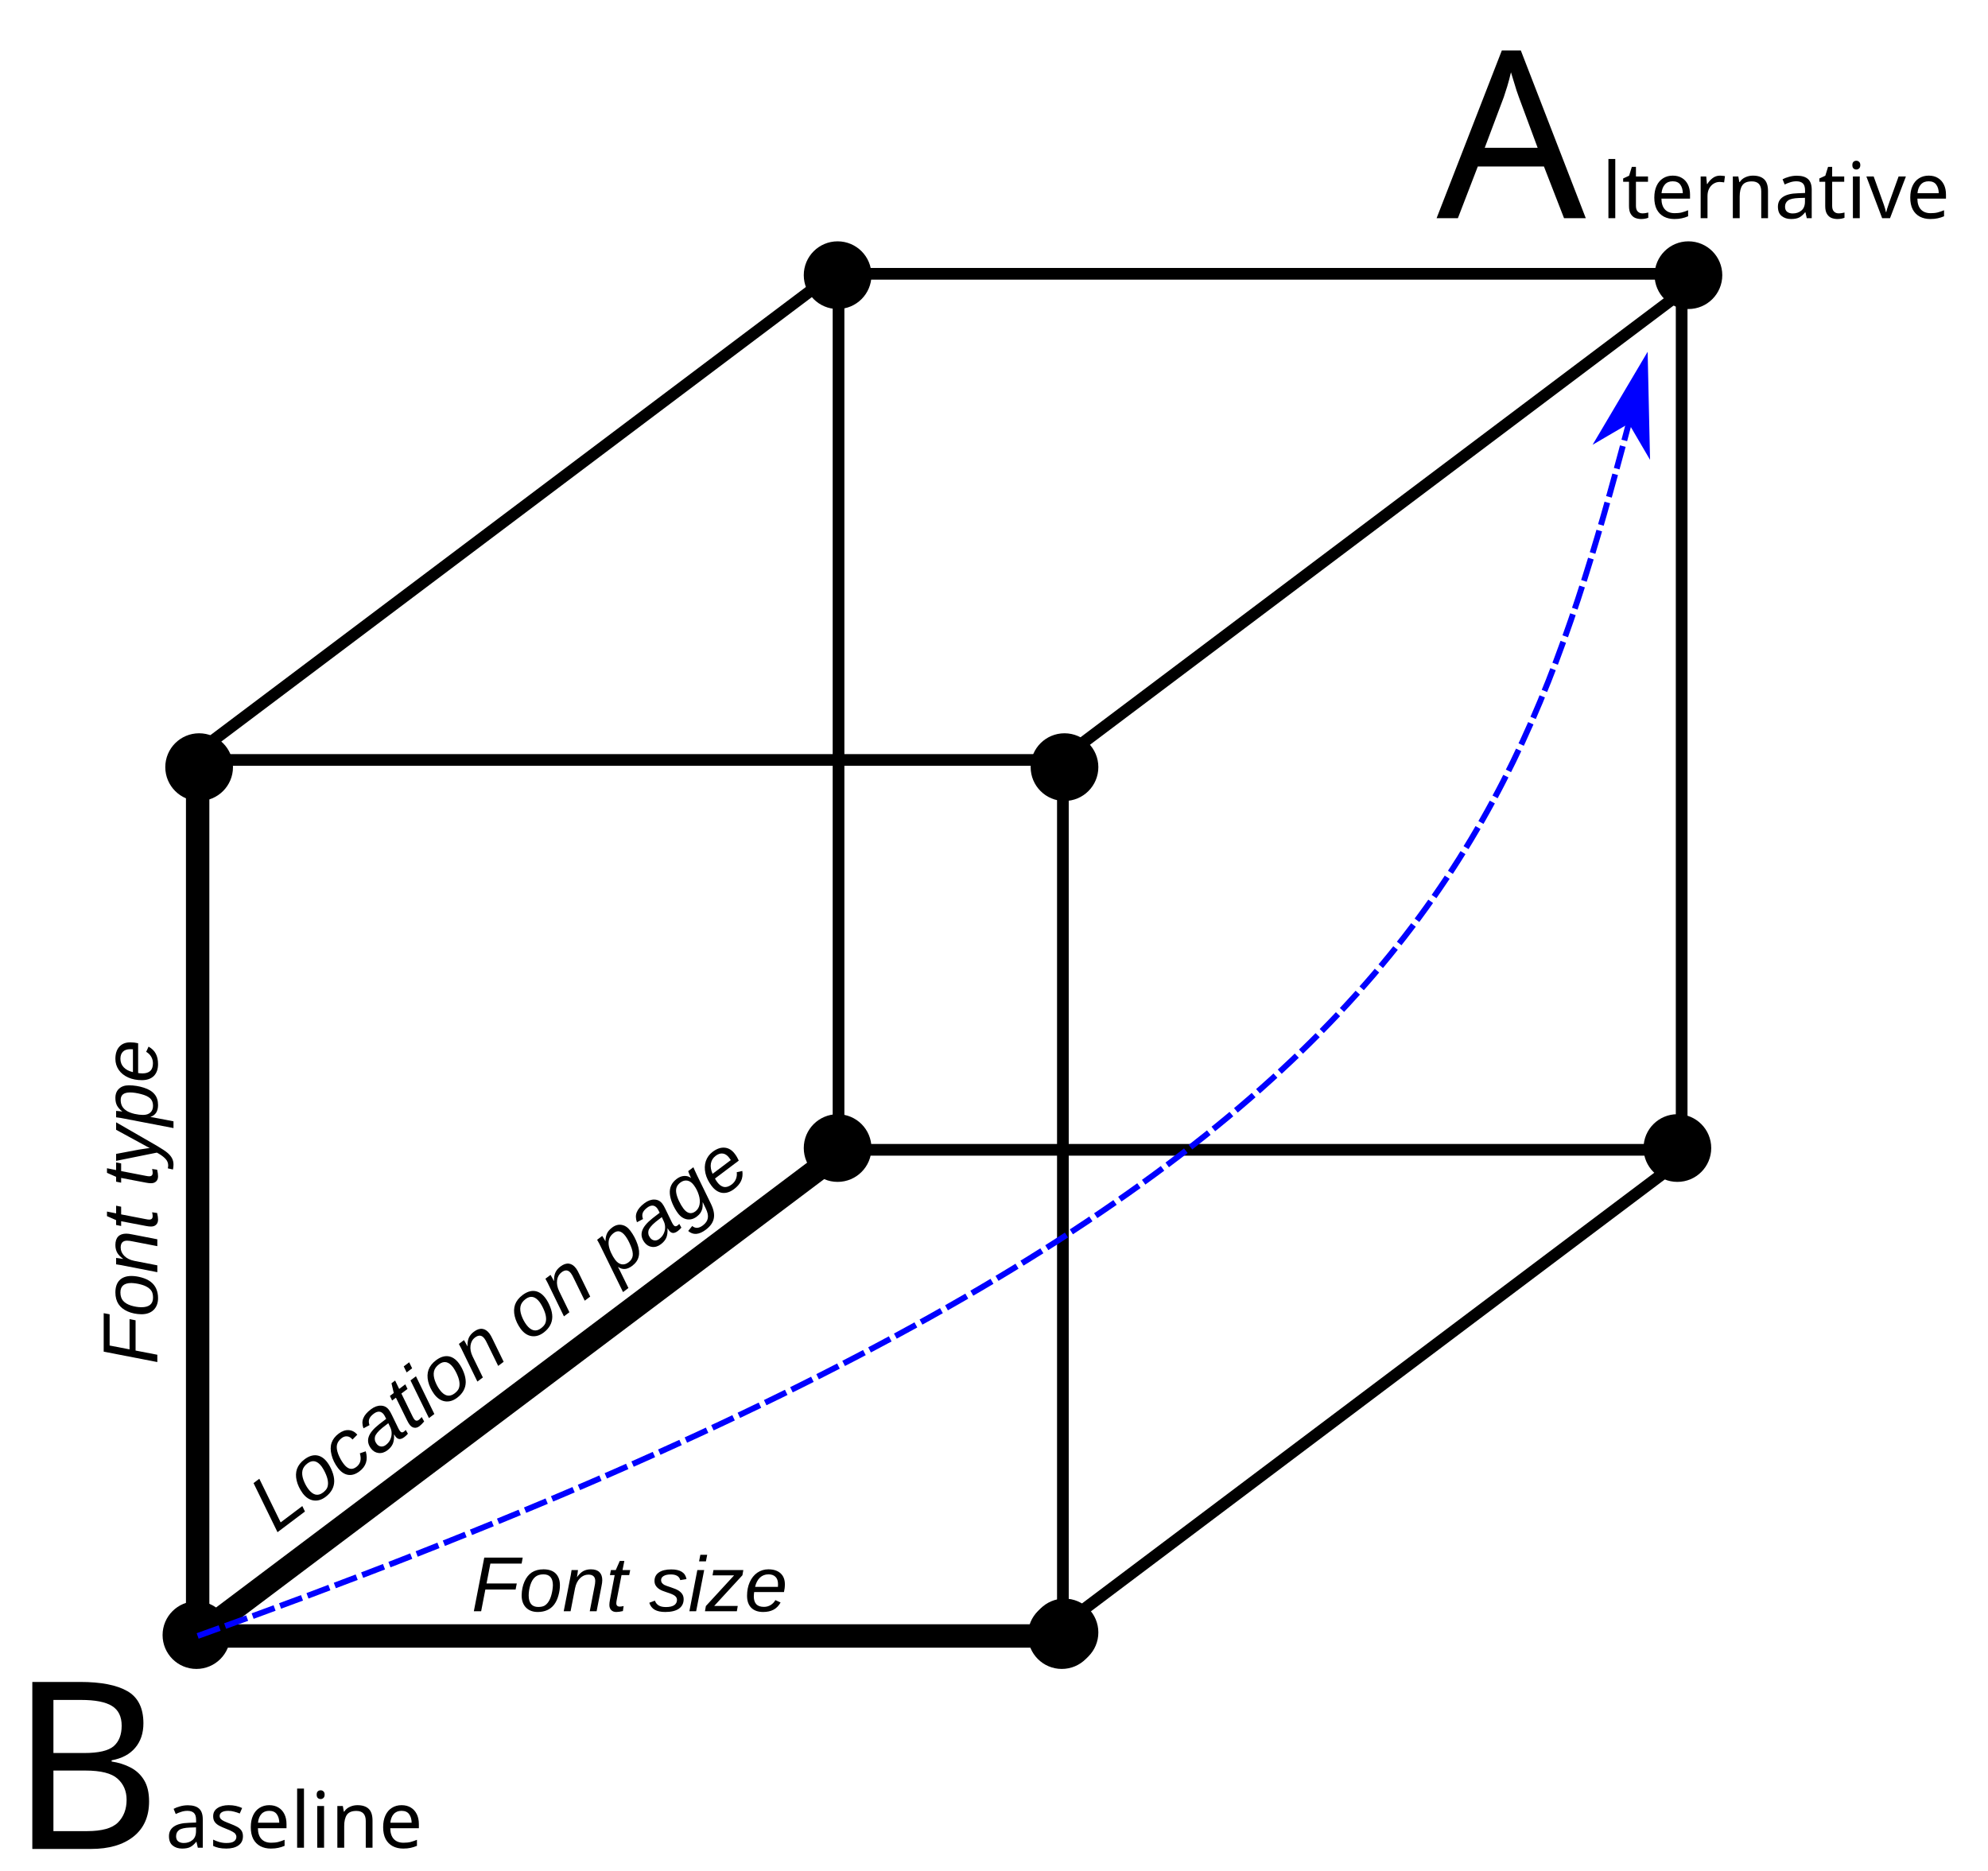
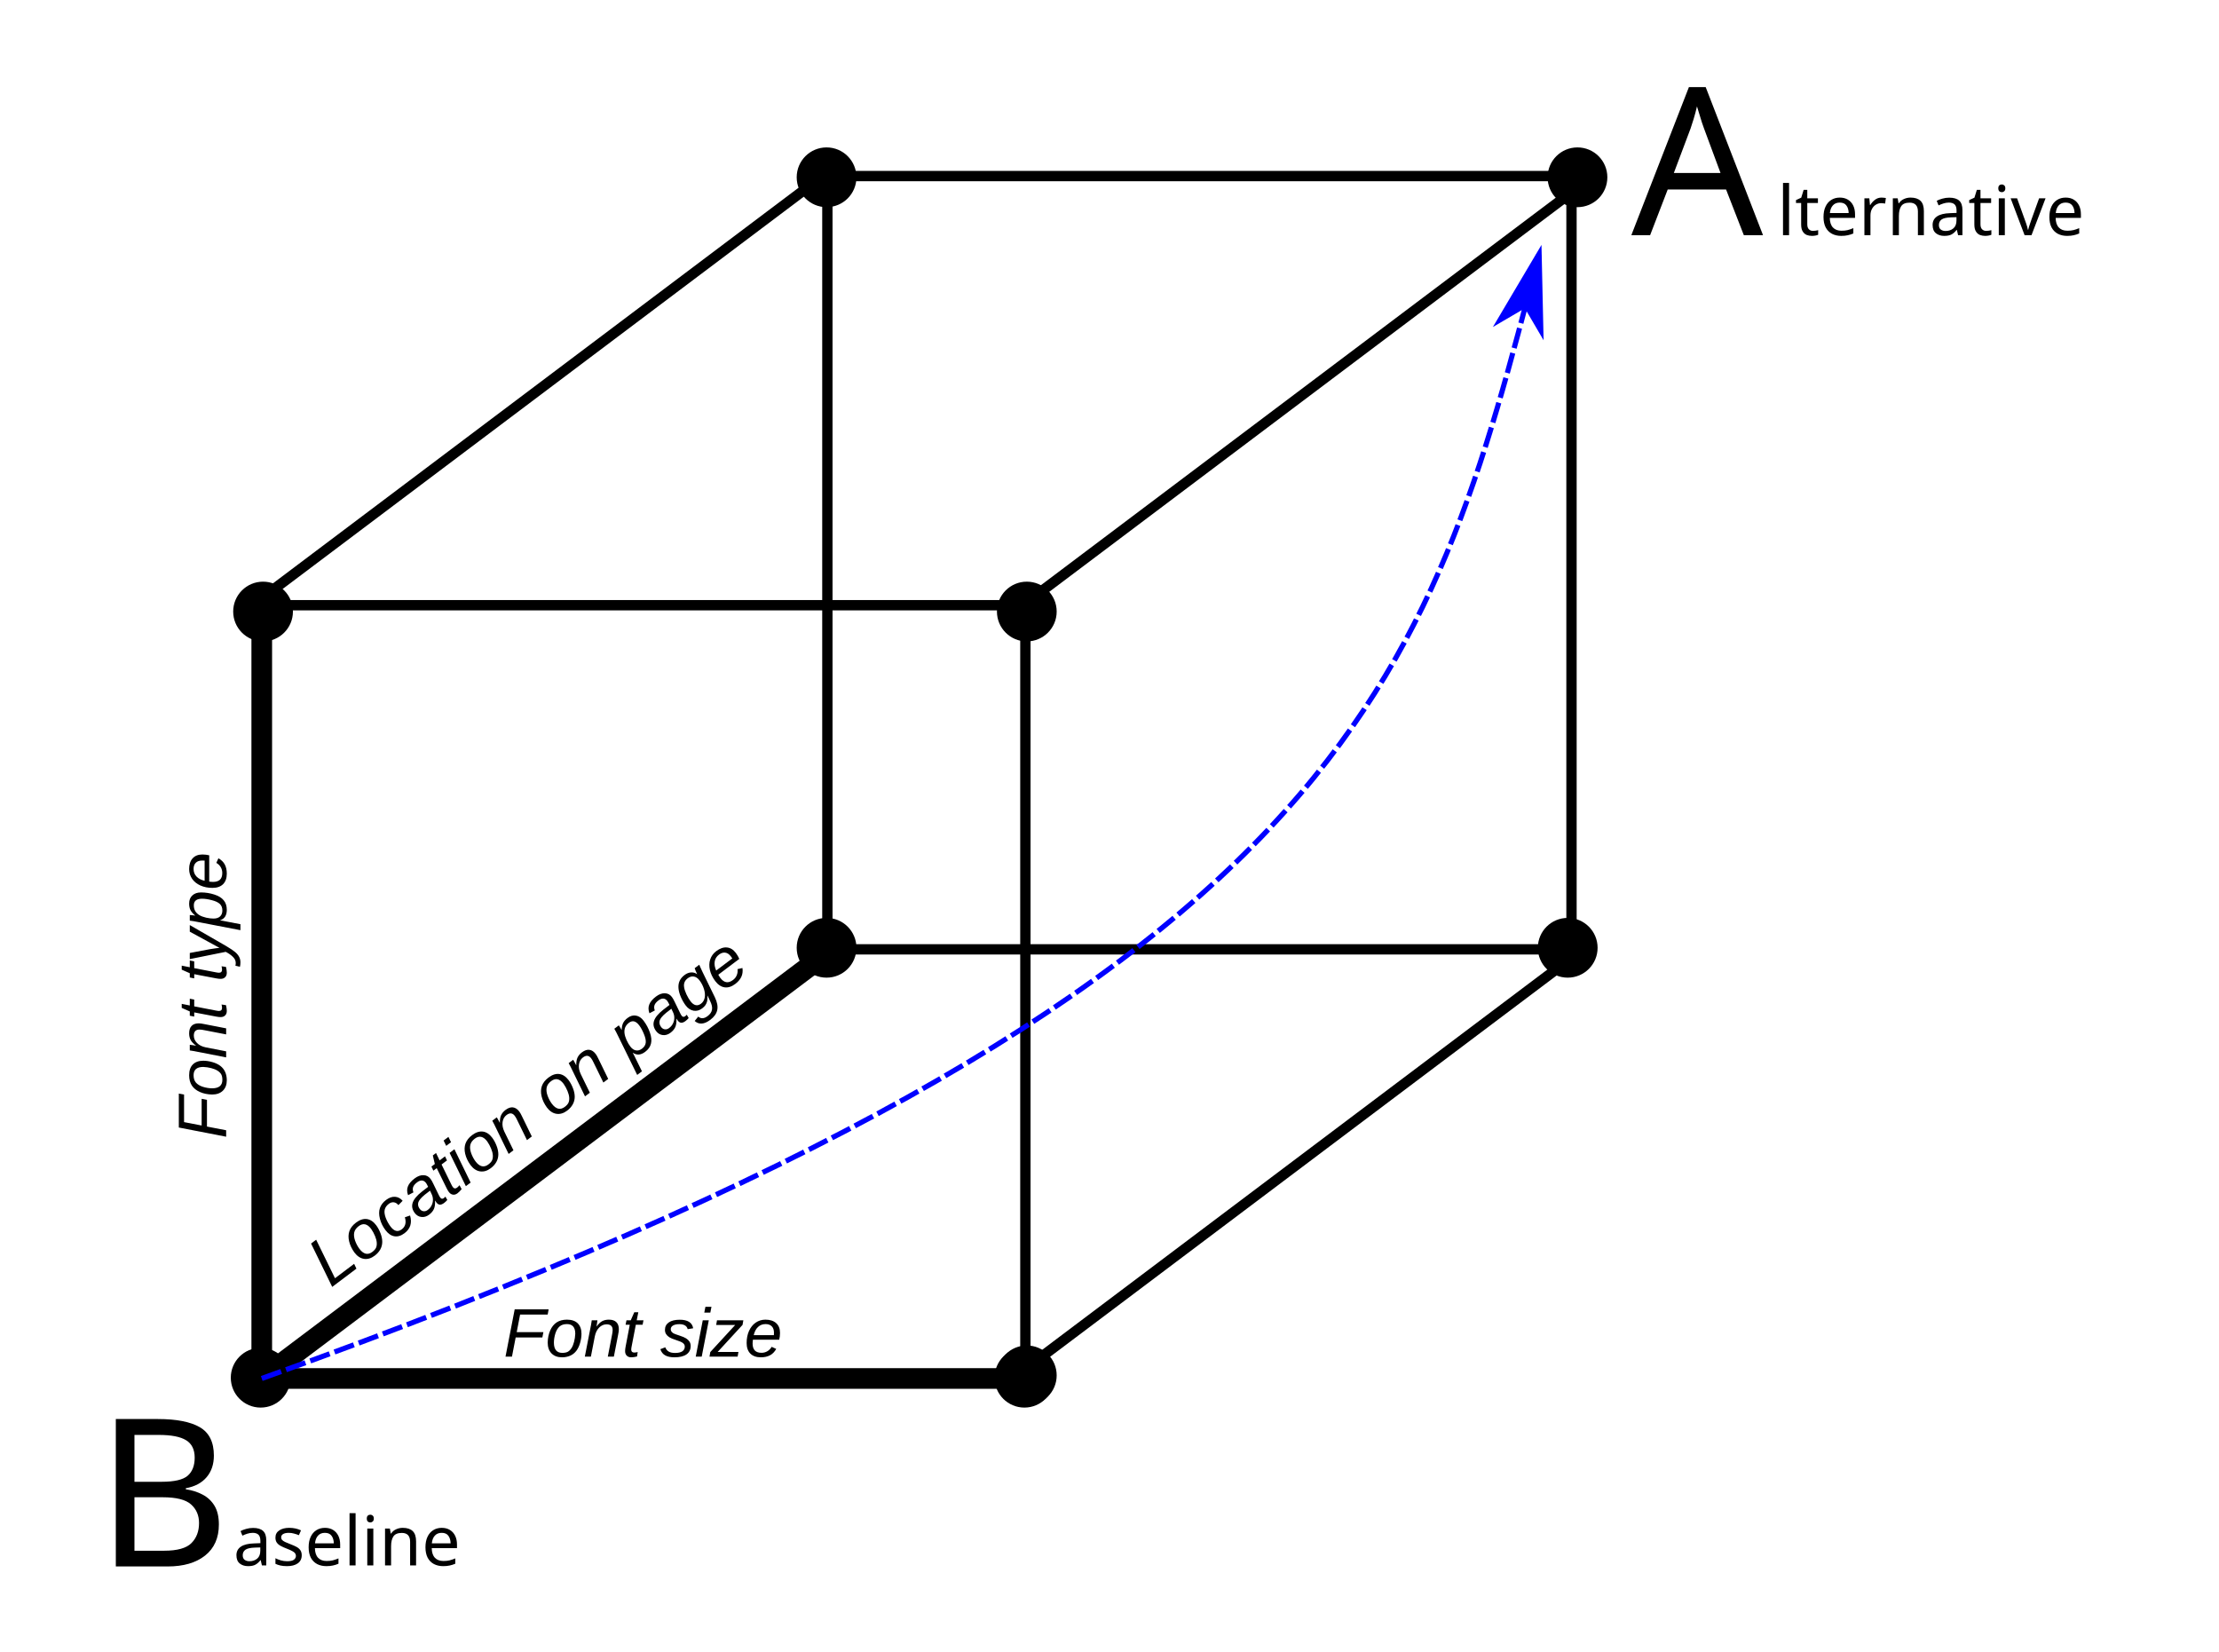
- <svg xmlns="http://www.w3.org/2000/svg" width="340" height="320" id="svg2878" version="1.1" style="enable-background:new">
+ <svg xmlns="http://www.w3.org/2000/svg" width="430" height="320" id="svg2878" version="1.1" style="enable-background:new">
  <defs id="defs2880">
    <marker orient="auto" refY="0" refX="0" id="Arrow1Lend" style="overflow:visible">
      <path id="path4772" d="M 0,0 5,-5 -12.5,0 5,5 Z" style="fill:#0000ff;fill-opacity:1;fill-rule:evenodd;stroke:#0000ff;stroke-width:1pt;stroke-opacity:1" transform="matrix(-0.8,0,0,-0.8,-10,0)" />
    </marker>
-     <filter style="color-interpolation-filters:sRGB" id="filter1217">
+     <filter style="color-interpolation-filters:sRGB" id="filter1217" x="-0.197" y="-0.004" width="1.199" height="1.013">
      <feBlend mode="multiply" in2="BackgroundImage" id="feBlend1219" />
    </filter>
  </defs>
  <g style="display:inline;opacity:1;filter:url(#filter1217)" id="g85" transform="translate(0,90)">
-     <circle r="4.789" cy="189.659" cx="33.594" id="circle87" style="display:inline;fill:#000000;fill-opacity:1;stroke:#000000;stroke-width:2;stroke-miterlimit:4;stroke-dasharray:none;stroke-dashoffset:0;stroke-opacity:1" />
-     <text xml:space="preserve" style="font-style:normal;font-variant:normal;font-weight:normal;font-stretch:normal;font-size:40px;line-height:0%;font-family:sans-serif;-inkscape-font-specification:'sans-serif, Normal';font-variant-ligatures:normal;font-variant-caps:normal;font-variant-numeric:normal;font-feature-settings:normal;text-align:start;writing-mode:lr-tb;text-anchor:start;display:inline;fill:#000000;fill-opacity:1;stroke:none" x="1.652" y="226.232" id="text91">
-       <tspan id="tspan211" x="1.652" y="226.232">B</tspan>
+     <circle r="4.789" cy="176.945" cx="50.512" id="circle87" style="display:inline;fill:#000000;fill-opacity:1;stroke:#000000;stroke-width:2;stroke-miterlimit:4;stroke-dasharray:none;stroke-dashoffset:0;stroke-opacity:1" />
+     <text xml:space="preserve" style="font-style:normal;font-variant:normal;font-weight:normal;font-stretch:normal;font-size:40px;line-height:0%;font-family:sans-serif;-inkscape-font-specification:'sans-serif, Normal';font-variant-ligatures:normal;font-variant-caps:normal;font-variant-numeric:normal;font-feature-settings:normal;text-align:start;writing-mode:lr-tb;text-anchor:start;display:inline;fill:#000000;fill-opacity:1;stroke:none" x="18.571" y="213.518" id="text91">
+       <tspan id="tspan211" x="18.571" y="213.518">B</tspan>
    </text>
-     <path id="path93" d="M 33.804,40.432 V 189.809 h 145.513" style="display:inline;fill:none;stroke:#000000;stroke-width:4;stroke-linecap:butt;stroke-linejoin:miter;stroke-miterlimit:4;stroke-dasharray:none;stroke-opacity:1" />
-     <circle r="4.789" cy="189.659" cx="181.594" id="circle95" style="display:inline;fill:#000000;fill-opacity:1;stroke:#000000;stroke-width:2;stroke-miterlimit:4;stroke-dasharray:none;stroke-dashoffset:0;stroke-opacity:1" />
-     <text id="text100" y="26.907" x="-143.369" style="font-style:italic;font-variant:normal;font-weight:normal;font-stretch:normal;font-size:13.333px;line-height:0%;font-family:Arial;-inkscape-font-specification:'Arial, Italic';font-variant-ligatures:normal;font-variant-caps:normal;font-variant-numeric:normal;font-feature-settings:normal;text-align:start;writing-mode:lr-tb;text-anchor:start;display:inline;fill:#000000;fill-opacity:1;stroke:none" xml:space="preserve" transform="rotate(-90)">
-       <tspan id="tspan1060" x="-143.369" y="26.907">Font type</tspan>
+     <path id="path93" d="M 50.723,27.718 V 177.095 H 196.236" style="display:inline;fill:none;stroke:#000000;stroke-width:4;stroke-linecap:butt;stroke-linejoin:miter;stroke-miterlimit:4;stroke-dasharray:none;stroke-opacity:1" />
+     <circle r="4.789" cy="176.945" cx="198.512" id="circle95" style="display:inline;fill:#000000;fill-opacity:1;stroke:#000000;stroke-width:2;stroke-miterlimit:4;stroke-dasharray:none;stroke-dashoffset:0;stroke-opacity:1" />
+     <text id="text100" y="43.826" x="-130.655" style="font-style:italic;font-variant:normal;font-weight:normal;font-stretch:normal;font-size:13.333px;line-height:0%;font-family:Arial;-inkscape-font-specification:'Arial, Italic';font-variant-ligatures:normal;font-variant-caps:normal;font-variant-numeric:normal;font-feature-settings:normal;text-align:start;writing-mode:lr-tb;text-anchor:start;display:inline;fill:#000000;fill-opacity:1;stroke:none" xml:space="preserve" transform="rotate(-90)">
+       <tspan id="tspan1060" x="-130.655" y="43.826">Font type</tspan>
    </text>
-     <text xml:space="preserve" style="font-style:normal;font-variant:normal;font-weight:normal;font-stretch:normal;font-size:13.333px;line-height:0%;font-family:sans-serif;-inkscape-font-specification:'sans-serif, Normal';font-variant-ligatures:normal;font-variant-caps:normal;font-variant-numeric:normal;font-feature-settings:normal;text-align:start;writing-mode:lr-tb;text-anchor:start;display:inline;fill:#000000;fill-opacity:1;stroke:none" x="28.288" y="226.03" id="text104">
-       <tspan id="tspan1020" x="28.288" y="226.03">aseline</tspan>
+     <text xml:space="preserve" style="font-style:normal;font-variant:normal;font-weight:normal;font-stretch:normal;font-size:13.333px;line-height:0%;font-family:sans-serif;-inkscape-font-specification:'sans-serif, Normal';font-variant-ligatures:normal;font-variant-caps:normal;font-variant-numeric:normal;font-feature-settings:normal;text-align:start;writing-mode:lr-tb;text-anchor:start;display:inline;fill:#000000;fill-opacity:1;stroke:none" x="45.206" y="213.316" id="text104">
+       <tspan id="tspan1020" x="45.206" y="213.316">aseline</tspan>
    </text>
-     <circle r="4.789" cy="189.206" cx="182.057" style="display:inline;fill:#000000;fill-opacity:1;stroke:#000000;stroke-width:2;stroke-miterlimit:4;stroke-dasharray:none;stroke-dashoffset:0;stroke-opacity:1" id="circle106" />
-     <circle r="4.789" cy="41.206" cx="34.057" id="circle108" style="display:inline;fill:#000000;fill-opacity:1;stroke:#000000;stroke-width:2;stroke-miterlimit:4;stroke-dasharray:none;stroke-dashoffset:0;stroke-opacity:1" />
-     <path id="path122" d="M 181.781,189.356 V 39.98 H 36.268" style="display:inline;fill:none;stroke:#000000;stroke-width:2;stroke-linecap:butt;stroke-linejoin:miter;stroke-miterlimit:4;stroke-dasharray:none;stroke-opacity:1" />
-     <circle style="display:inline;fill:#000000;fill-opacity:1;stroke:#000000;stroke-width:2;stroke-miterlimit:4;stroke-dasharray:none;stroke-dashoffset:0;stroke-opacity:1" id="circle124" cx="182.057" cy="41.206" r="4.789" />
-     <path style="display:inline;fill:none;stroke:#000000;stroke-width:4;stroke-linecap:butt;stroke-linejoin:miter;stroke-miterlimit:4;stroke-dasharray:none;stroke-opacity:1" d="M 142.499,108.004 33.804,189.809" id="path134" />
-     <circle r="4.789" cy="106.356" cx="143.254" id="circle136" style="display:inline;fill:#000000;fill-opacity:1;stroke:#000000;stroke-width:2;stroke-miterlimit:4;stroke-dasharray:none;stroke-dashoffset:0;stroke-opacity:1" />
-     <text xml:space="preserve" style="font-style:italic;font-variant:normal;font-weight:normal;font-stretch:normal;font-size:13.333px;line-height:0%;font-family:Arial;-inkscape-font-specification:'Arial, Italic';font-variant-ligatures:normal;font-variant-caps:normal;font-variant-numeric:normal;font-feature-settings:normal;text-align:start;writing-mode:lr-tb;text-anchor:start;display:inline;fill:#000000;fill-opacity:1;stroke:none" x="-66.052" y="165.975" id="text140" transform="rotate(-37)">
-       <tspan id="tspan1062" x="-66.052" y="165.975">Location on page</tspan>
+     <circle r="4.789" cy="176.492" cx="198.976" style="display:inline;fill:#000000;fill-opacity:1;stroke:#000000;stroke-width:2;stroke-miterlimit:4;stroke-dasharray:none;stroke-dashoffset:0;stroke-opacity:1" id="circle106" />
+     <circle r="4.789" cy="28.492" cx="50.976" id="circle108" style="display:inline;fill:#000000;fill-opacity:1;stroke:#000000;stroke-width:2;stroke-miterlimit:4;stroke-dasharray:none;stroke-dashoffset:0;stroke-opacity:1" />
+     <path id="path122" d="M 198.699,176.642 V 27.266 H 53.186" style="display:inline;fill:none;stroke:#000000;stroke-width:2;stroke-linecap:butt;stroke-linejoin:miter;stroke-miterlimit:4;stroke-dasharray:none;stroke-opacity:1" />
+     <circle style="display:inline;fill:#000000;fill-opacity:1;stroke:#000000;stroke-width:2;stroke-miterlimit:4;stroke-dasharray:none;stroke-dashoffset:0;stroke-opacity:1" id="circle124" cx="198.976" cy="28.492" r="4.789" />
+     <path style="display:inline;fill:none;stroke:#000000;stroke-width:4;stroke-linecap:butt;stroke-linejoin:miter;stroke-miterlimit:4;stroke-dasharray:none;stroke-opacity:1" d="M 159.418,95.29 50.723,177.095" id="path134" />
+     <circle r="4.789" cy="93.642" cx="160.173" id="circle136" style="display:inline;fill:#000000;fill-opacity:1;stroke:#000000;stroke-width:2;stroke-miterlimit:4;stroke-dasharray:none;stroke-dashoffset:0;stroke-opacity:1" />
+     <text xml:space="preserve" style="font-style:italic;font-variant:normal;font-weight:normal;font-stretch:normal;font-size:13.333px;line-height:0%;font-family:Arial;-inkscape-font-specification:'Arial, Italic';font-variant-ligatures:normal;font-variant-caps:normal;font-variant-numeric:normal;font-feature-settings:normal;text-align:start;writing-mode:lr-tb;text-anchor:start;display:inline;fill:#000000;fill-opacity:1;stroke:none" x="-44.889" y="166.003" id="text140" transform="rotate(-37)">
+       <tspan id="tspan1062" x="-44.889" y="166.003">Location on page</tspan>
    </text>
-     <path style="display:inline;fill:none;stroke:#000000;stroke-width:2;stroke-linecap:butt;stroke-linejoin:miter;stroke-miterlimit:4;stroke-dasharray:none;stroke-opacity:1" d="M 287.607,106.207 V -43.17 h -145.513" id="path175" />
-     <path id="path177" d="M 142.499,-43.177 33.804,38.628" style="display:inline;fill:none;stroke:#000000;stroke-width:2;stroke-linecap:butt;stroke-linejoin:miter;stroke-miterlimit:4;stroke-dasharray:none;stroke-opacity:1" />
-     <path id="path179" d="M 288.011,108.004 179.316,189.809" style="display:inline;fill:none;stroke:#000000;stroke-width:2;stroke-linecap:butt;stroke-linejoin:miter;stroke-miterlimit:4;stroke-dasharray:none;stroke-opacity:1" />
-     <circle style="display:inline;fill:#000000;fill-opacity:1;stroke:#000000;stroke-width:2;stroke-miterlimit:4;stroke-dasharray:none;stroke-dashoffset:0;stroke-opacity:1" id="circle181" cx="286.876" cy="106.356" r="4.789" />
-     <path id="path183" d="M 291.79,-43.177 183.096,38.628" style="display:inline;fill:none;stroke:#000000;stroke-width:2;stroke-linecap:butt;stroke-linejoin:miter;stroke-miterlimit:4;stroke-dasharray:none;stroke-opacity:1" />
-     <circle r="4.789" cy="-42.935" cx="288.766" id="circle185" style="display:inline;fill:#000000;fill-opacity:1;stroke:#000000;stroke-width:2;stroke-miterlimit:4;stroke-dasharray:none;stroke-dashoffset:0;stroke-opacity:1" />
-     <path style="display:inline;fill:none;stroke:#000000;stroke-width:2;stroke-linecap:butt;stroke-linejoin:miter;stroke-miterlimit:4;stroke-dasharray:none;stroke-opacity:1" d="M 143.411,-42.717 V 106.659 h 145.513" id="path187" />
-     <circle style="display:inline;fill:#000000;fill-opacity:1;stroke:#000000;stroke-width:2;stroke-miterlimit:4;stroke-dasharray:none;stroke-dashoffset:0;stroke-opacity:1" id="circle189" cx="143.254" cy="-42.935" r="4.789" />
-     <text xml:space="preserve" style="font-style:normal;font-variant:normal;font-weight:normal;font-stretch:normal;font-size:40px;line-height:0%;font-family:sans-serif;-inkscape-font-specification:'sans-serif, Normal';font-variant-ligatures:normal;font-variant-caps:normal;font-variant-numeric:normal;font-feature-settings:normal;text-align:start;writing-mode:lr-tb;text-anchor:start;display:inline;fill:#000000;fill-opacity:1;stroke:none" x="245.694" y="-52.681" id="text197">
-       <tspan id="tspan213" x="245.694" y="-52.681">A</tspan>
+     <path style="display:inline;fill:none;stroke:#000000;stroke-width:2;stroke-linecap:butt;stroke-linejoin:miter;stroke-miterlimit:4;stroke-dasharray:none;stroke-opacity:1" d="M 304.526,93.492 V -55.884 h -145.513" id="path175" />
+     <path id="path177" d="M 159.418,-55.891 50.723,25.913" style="display:inline;fill:none;stroke:#000000;stroke-width:2;stroke-linecap:butt;stroke-linejoin:miter;stroke-miterlimit:4;stroke-dasharray:none;stroke-opacity:1" />
+     <path id="path179" d="M 304.929,95.29 196.235,177.095" style="display:inline;fill:none;stroke:#000000;stroke-width:2;stroke-linecap:butt;stroke-linejoin:miter;stroke-miterlimit:4;stroke-dasharray:none;stroke-opacity:1" />
+     <circle style="display:inline;fill:#000000;fill-opacity:1;stroke:#000000;stroke-width:2;stroke-miterlimit:4;stroke-dasharray:none;stroke-dashoffset:0;stroke-opacity:1" id="circle181" cx="303.795" cy="93.642" r="4.789" />
+     <path id="path183" d="M 308.709,-55.891 200.014,25.913" style="display:inline;fill:none;stroke:#000000;stroke-width:2;stroke-linecap:butt;stroke-linejoin:miter;stroke-miterlimit:4;stroke-dasharray:none;stroke-opacity:1" />
+     <circle r="4.789" cy="-55.649" cx="305.685" id="circle185" style="display:inline;fill:#000000;fill-opacity:1;stroke:#000000;stroke-width:2;stroke-miterlimit:4;stroke-dasharray:none;stroke-dashoffset:0;stroke-opacity:1" />
+     <path style="display:inline;fill:none;stroke:#000000;stroke-width:2;stroke-linecap:butt;stroke-linejoin:miter;stroke-miterlimit:4;stroke-dasharray:none;stroke-opacity:1" d="M 160.329,-55.431 V 93.945 h 145.513" id="path187" />
+     <circle style="display:inline;fill:#000000;fill-opacity:1;stroke:#000000;stroke-width:2;stroke-miterlimit:4;stroke-dasharray:none;stroke-dashoffset:0;stroke-opacity:1" id="circle189" cx="160.173" cy="-55.649" r="4.789" />
+     <g id="g263" transform="translate(41.75585,-29.52063)">
+       <text xml:space="preserve" style="font-style:normal;font-variant:normal;font-weight:normal;font-stretch:normal;font-size:40px;line-height:0%;font-family:sans-serif;-inkscape-font-specification:'sans-serif, Normal';font-variant-ligatures:normal;font-variant-caps:normal;font-variant-numeric:normal;font-feature-settings:normal;text-align:start;writing-mode:lr-tb;text-anchor:start;display:inline;fill:#000000;fill-opacity:1;stroke:none" x="274.368" y="-14.915" id="text197">
+         <tspan id="tspan213" x="274.368" y="-14.915">A</tspan>
+       </text>
+       <text xml:space="preserve" style="font-style:normal;font-variant:normal;font-weight:normal;font-stretch:normal;font-size:13.333px;line-height:0%;font-family:sans-serif;-inkscape-font-specification:'sans-serif, Normal';font-variant-ligatures:normal;font-variant-caps:normal;font-variant-numeric:normal;font-feature-settings:normal;text-align:start;writing-mode:lr-tb;text-anchor:start;display:inline;fill:#000000;fill-opacity:1;stroke:none;filter:url(#filter1217);enable-background:new" x="302.616" y="-14.915" id="text104-9">
+         <tspan id="tspan864" x="302.616" y="-14.915">lternative</tspan>
+       </text>
+     </g>
+     <text xml:space="preserve" style="font-style:italic;font-variant:normal;font-weight:normal;font-stretch:normal;font-size:13.333px;line-height:0%;font-family:Arial;-inkscape-font-specification:'Arial, Italic';font-variant-ligatures:normal;font-variant-caps:normal;font-variant-numeric:normal;font-feature-settings:normal;text-align:start;writing-mode:lr-tb;text-anchor:start;display:inline;fill:#000000;fill-opacity:1;stroke:none;filter:url(#filter1217);enable-background:new" x="97.55" y="172.866" id="text140-3">
+       <tspan id="tspan205-2" x="97.55" y="172.866">Font size</tspan>
    </text>
-     <text xml:space="preserve" style="font-style:normal;font-variant:normal;font-weight:normal;font-stretch:normal;font-size:13.333px;line-height:0%;font-family:sans-serif;-inkscape-font-specification:'sans-serif, Normal';font-variant-ligatures:normal;font-variant-caps:normal;font-variant-numeric:normal;font-feature-settings:normal;text-align:start;writing-mode:lr-tb;text-anchor:start;display:inline;opacity:1;fill:#000000;fill-opacity:1;stroke:none;filter:url(#filter1217);enable-background:new" x="273.942" y="-52.681" id="text104-9">
-       <tspan id="tspan864" x="273.942" y="-52.681">lternative</tspan>
-     </text>
-     <text xml:space="preserve" style="font-style:italic;font-variant:normal;font-weight:normal;font-stretch:normal;font-size:13.333px;line-height:0%;font-family:Arial;-inkscape-font-specification:'Arial, Italic';font-variant-ligatures:normal;font-variant-caps:normal;font-variant-numeric:normal;font-feature-settings:normal;text-align:start;writing-mode:lr-tb;text-anchor:start;display:inline;opacity:1;fill:#000000;fill-opacity:1;stroke:none;filter:url(#filter1217);enable-background:new" x="80.631" y="185.581" id="text140-3">
-       <tspan id="tspan205-2" x="80.631" y="185.581">Font size</tspan>
-     </text>
-     <path style="fill:none;stroke:#0000ff;stroke-width:1;stroke-linecap:butt;stroke-linejoin:miter;stroke-miterlimit:4;stroke-dasharray:4, 1;stroke-dashoffset:0;stroke-opacity:1;marker-end:url(#Arrow1Lend)" d="M 33.804,189.809 C 245.958,113.992 259.837,53.991 281.298,-27.956" id="path1064" />
+     <path style="fill:none;stroke:#0000ff;stroke-width:1;stroke-linecap:butt;stroke-linejoin:miter;stroke-miterlimit:4;stroke-dasharray:4, 1;stroke-dashoffset:0;stroke-opacity:1;marker-end:url(#Arrow1Lend)" d="M 50.723,177.095 C 262.877,101.278 276.756,41.276 298.217,-40.67" id="path1064" />
  </g>
</svg>
